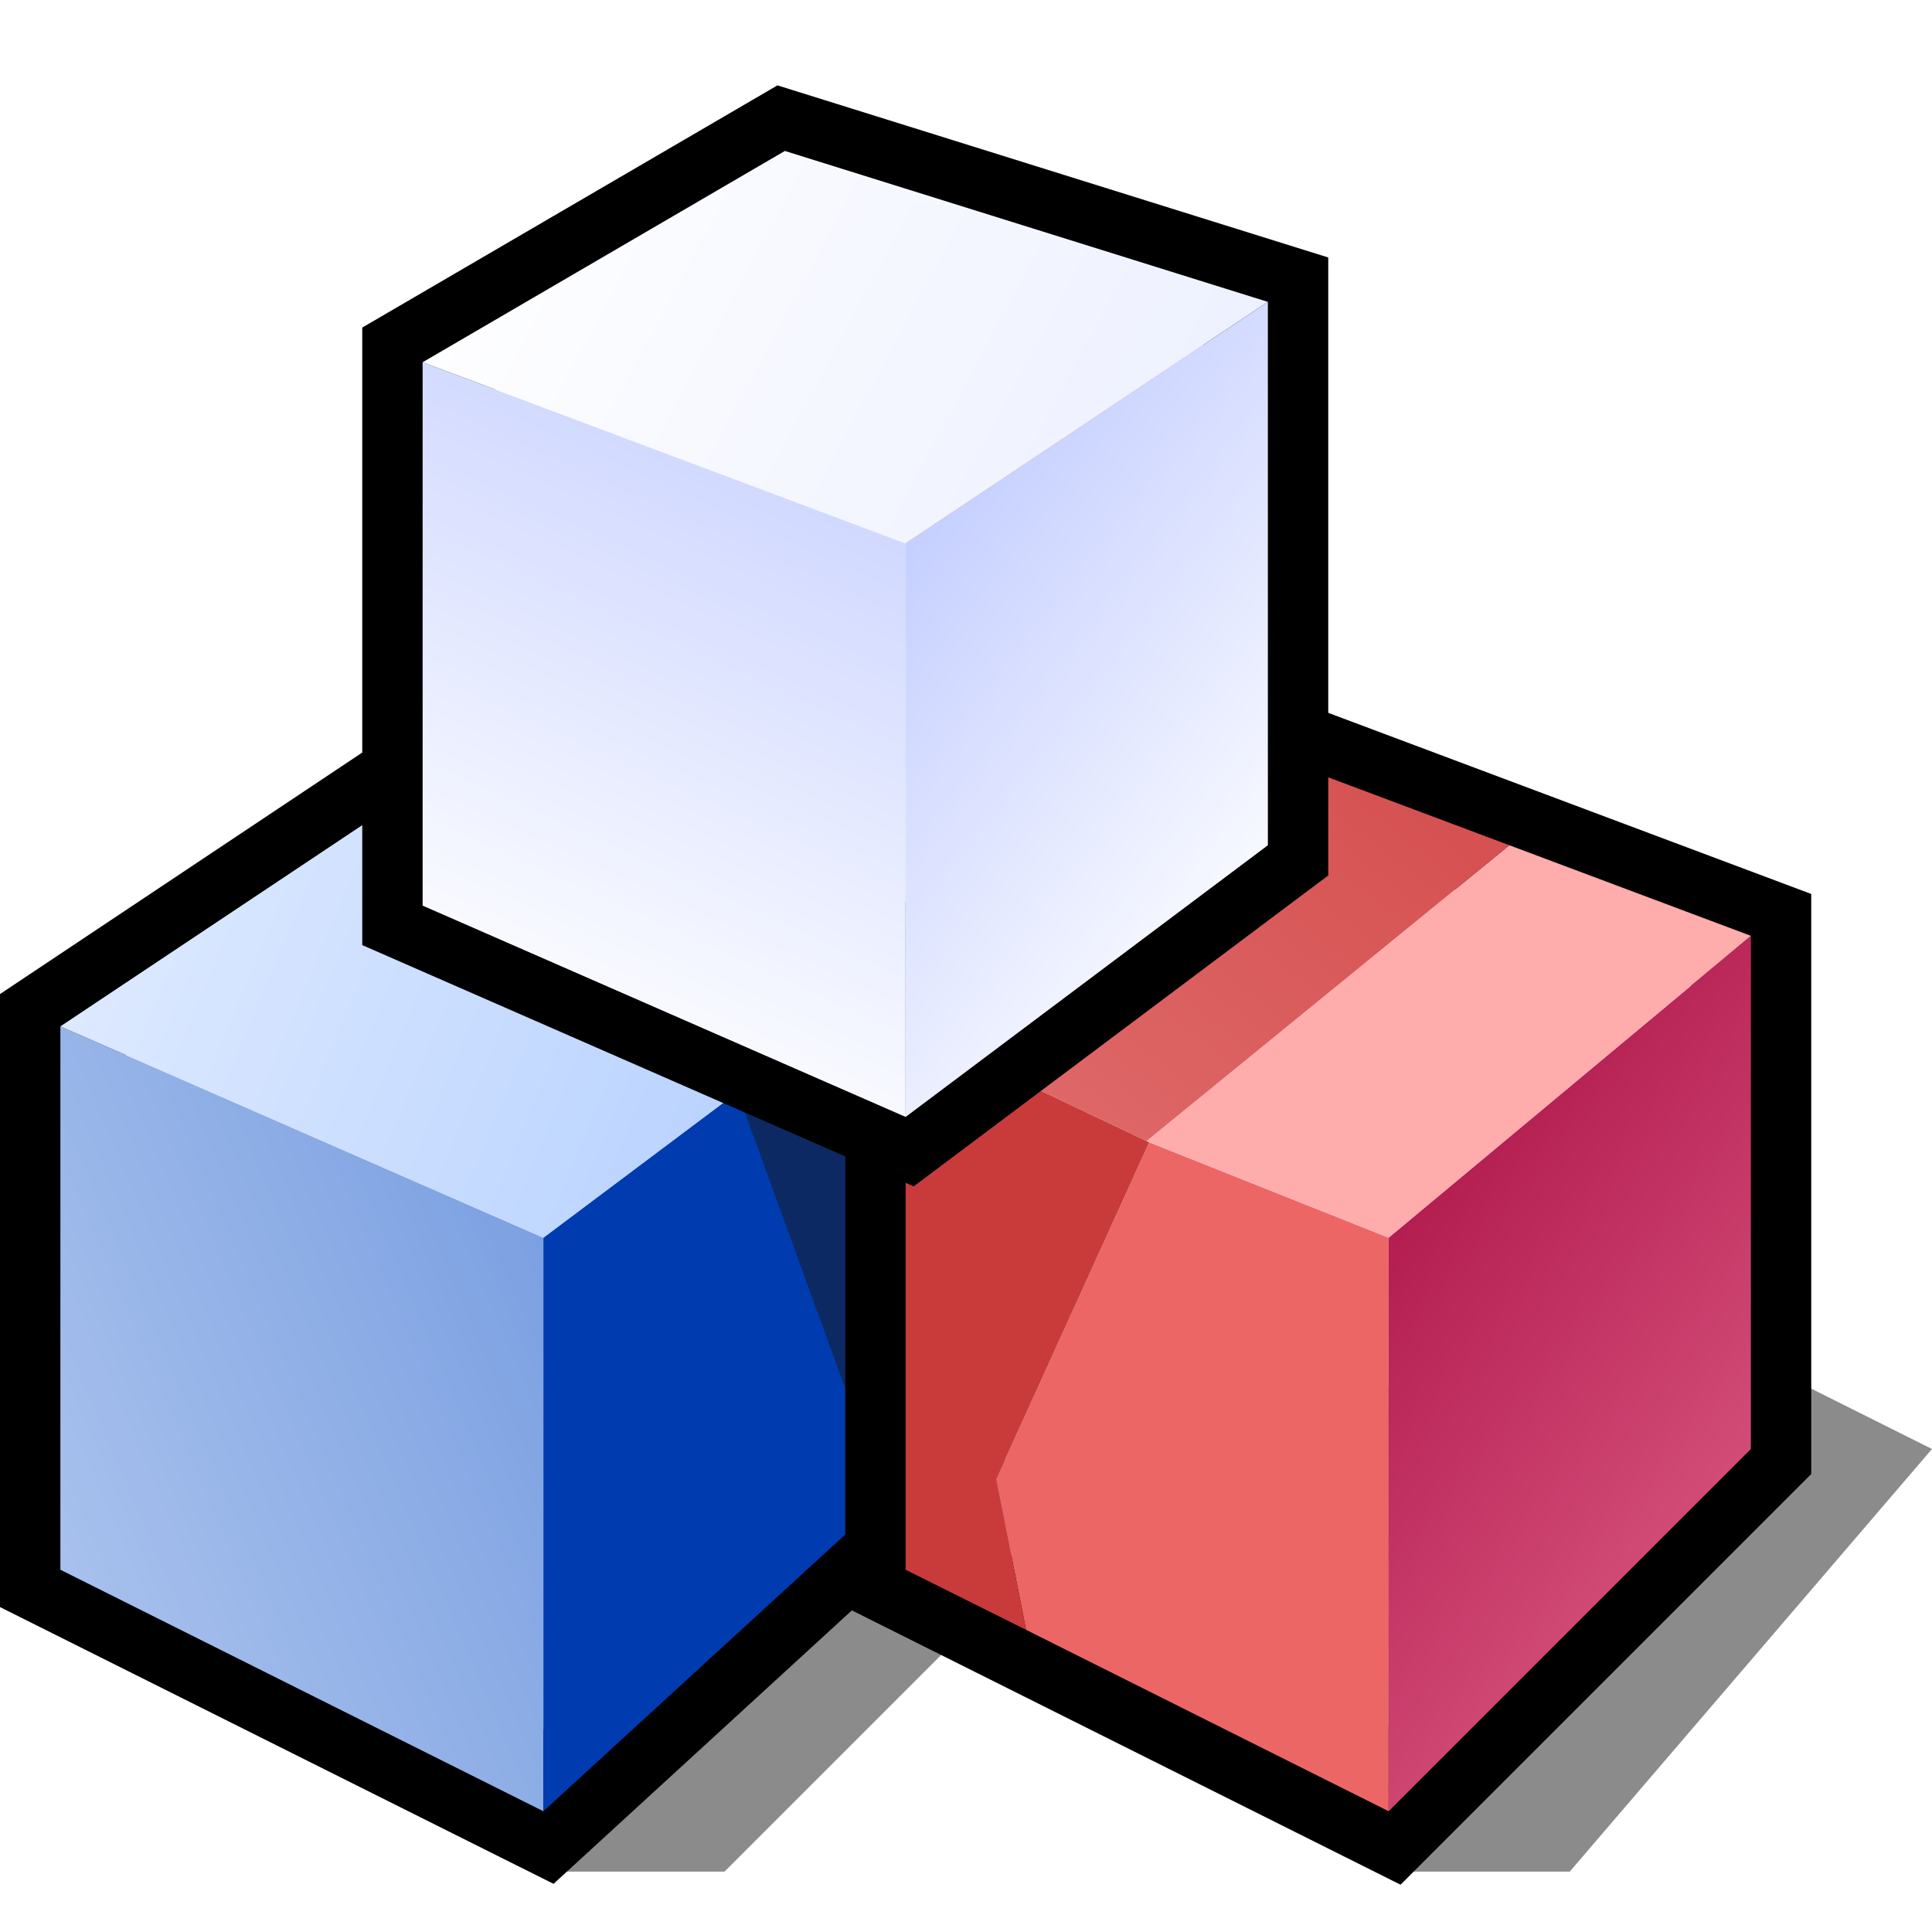
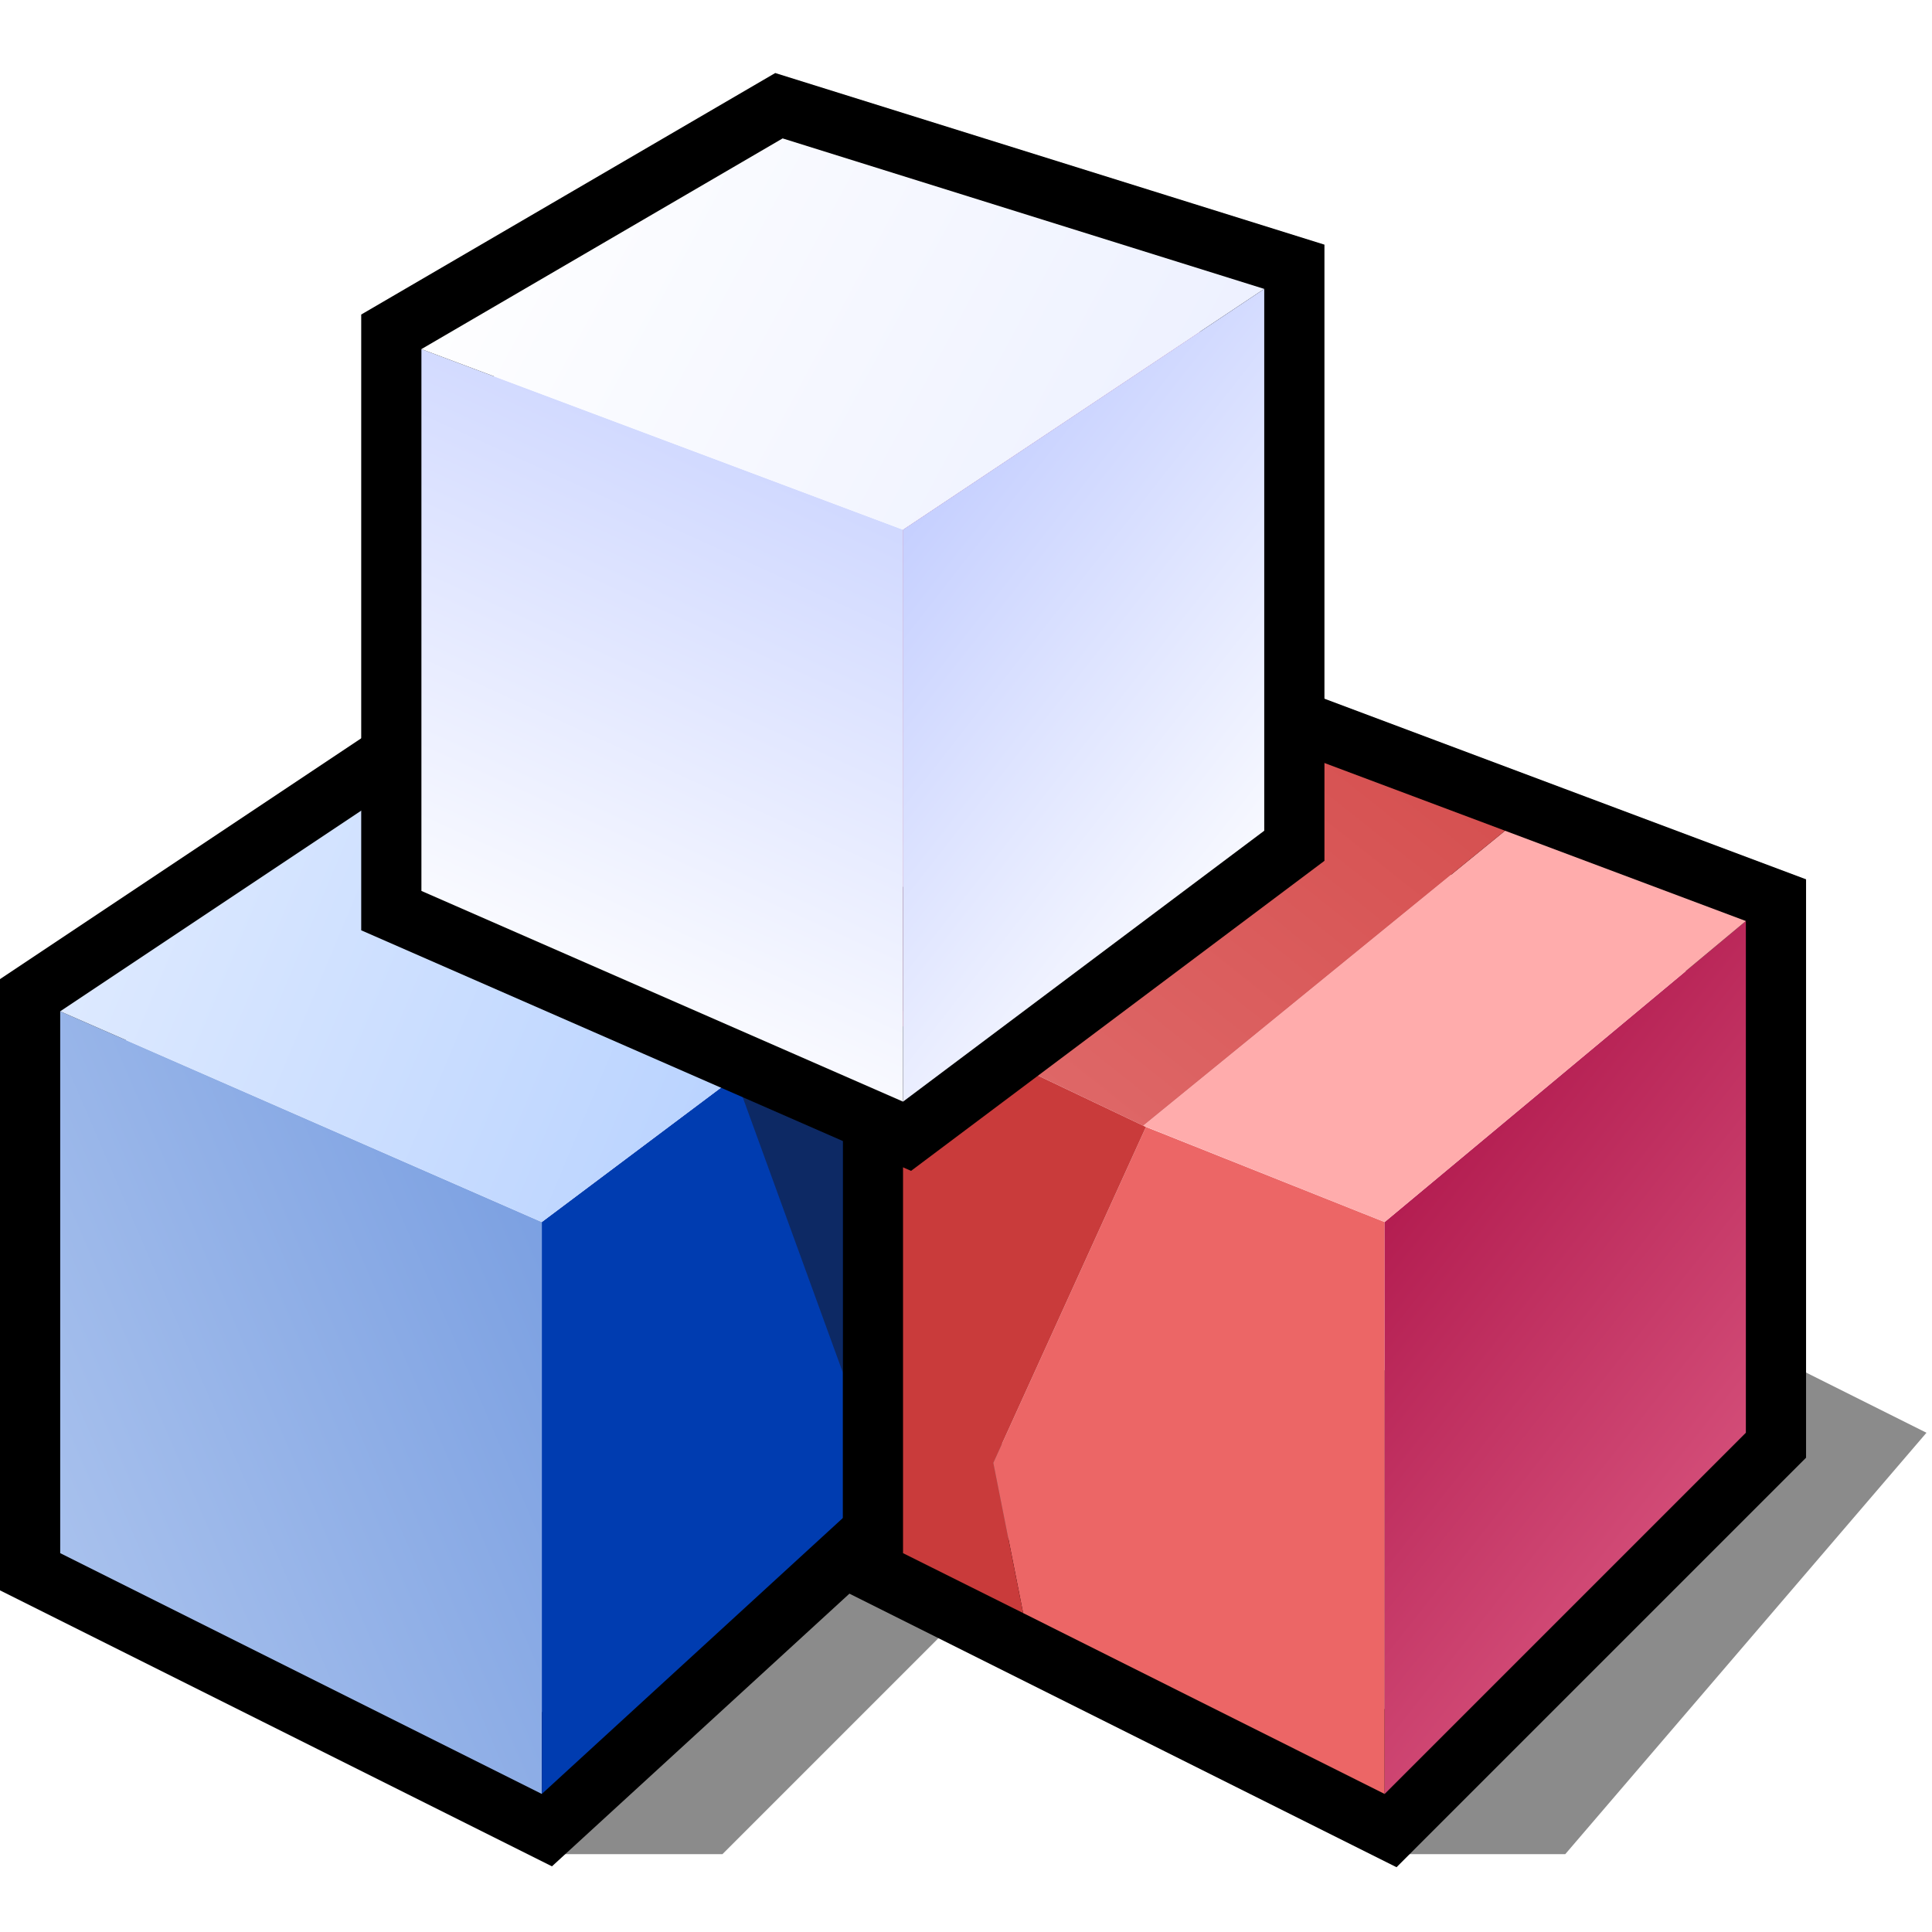
- <svg xmlns="http://www.w3.org/2000/svg" version="1.1" width="64" height="64" color-interpolation="linearRGB">
-   <g>
-     <path style="fill:#010101; fill-opacity:0.455" d="M18 62H24L32 54L46 62H52L64 48L56 44L30 49L18 62z" />
-     <path style="fill:none; stroke:#000000; stroke-width:4" d="M2 34V52L18 60L30 49V32L14 26L2 34z" />
+ <svg xmlns="http://www.w3.org/2000/svg" version="1.1" width="28" height="28" color-interpolation="linearRGB" id="svg71">
+   <defs id="defs75" />
+   <g id="g69" transform="matrix(0.4362469,0,0,0.4362469,0,-0.1753674)">
+     <path style="fill:#010101;fill-opacity:0.455" d="m 18,62 h 6 l 8,-8 14,8 h 6 L 64,48 56,44 30,49 Z" id="path2" />
+     <path style="fill:none;stroke:#000000;stroke-width:4" d="M 2,34 V 52 L 18,60 30,49 V 32 L 14,26 Z" id="path4" />
    <linearGradient id="gradient0" gradientUnits="userSpaceOnUse" x1="-25.79" y1="20.62" x2="10.43" y2="5.03">
-       <stop offset="0" stop-color="#c6d7f5" />
-       <stop offset="1" stop-color="#6b94dd" />
+       <stop offset="0" stop-color="#c6d7f5" id="stop6" />
+       <stop offset="1" stop-color="#6b94dd" id="stop8" />
    </linearGradient>
-     <path style="fill:url(#gradient0)" d="M2 34V52L18 60V41L2 34z" />
-     <path style="fill:#003cb0" d="M18 41V60L30 49V32L18 41z" />
-     <path style="fill:#0d2964" d="M24 34L28 45V36L24 34z" transform="matrix(1,0,0,1,0,1)" />
+     <path style="fill:url(#gradient0)" d="m 2,34 v 18 l 16,8 V 41 Z" id="path11" />
+     <path style="fill:#003cb0" d="M 18,41 V 60 L 30,49 V 32 Z" id="path13" />
+     <path style="fill:#0d2964" d="m 24,34 4,11 v -9 z" transform="translate(0,1)" id="path15" />
    <linearGradient id="gradient1" gradientUnits="userSpaceOnUse" x1="12.94" y1="-1.93" x2="52.06" y2="14.45">
-       <stop offset="0" stop-color="#e3edff" />
-       <stop offset="1" stop-color="#9ec2ff" />
+       <stop offset="0" stop-color="#e3edff" id="stop17" />
+       <stop offset="1" stop-color="#9ec2ff" id="stop19" />
    </linearGradient>
-     <path style="fill:url(#gradient1)" d="M2 34L18 41L30 32L14 26L2 34z" />
-     <path style="fill:none; stroke:#000000; stroke-width:4" d="M30 34V52L46 60L58 48V31L42 25L30 34z" />
-     <path style="fill:#ec6666" d="M33 49L33.99 53.99L46 60V41L38.07 37.84L33 49z" />
-     <path style="fill:#c93b3b" d="M30 34V52L33.99 53.99L33 49L38.07 37.84L30 34z" />
+     <path style="fill:url(#gradient1)" d="M 2,34 18,41 30,32 14,26 Z" id="path22" />
+     <path style="fill:none;stroke:#000000;stroke-width:4" d="M 30,34 V 52 L 46,60 58,48 V 31 L 42,25 Z" id="path24" />
+     <path style="fill:#ec6666" d="M 33,49 33.99,53.99 46,60 V 41 l -7.93,-3.16 z" id="path26" />
+     <path style="fill:#c93b3b" d="M 30,34 V 52 L 33.99,53.99 33,49 38.07,37.84 Z" id="path28" />
    <linearGradient id="gradient2" gradientUnits="userSpaceOnUse" x1="71.36" y1="-3.35" x2="104.04" y2="22.42">
-       <stop offset="0" stop-color="#a3043c" />
-       <stop offset="1" stop-color="#ff90af" />
+       <stop offset="0" stop-color="#a3043c" id="stop30" />
+       <stop offset="1" stop-color="#ff90af" id="stop32" />
    </linearGradient>
-     <path style="fill:url(#gradient2)" d="M30 18V37L42 28V10L30 18z            M46 41V60L58 48V31L46 41z" />
-     <path style="fill:#ffacac" d="M37.98 37.8L46 41L58 31L50 28L37.98 37.8z" />
+     <path style="fill:url(#gradient2)" d="M 30,18 V 37 L 42,28 V 10 Z M 46,41 V 60 L 58,48 V 31 Z" id="path35" />
+     <path style="fill:#ffacac" d="M 37.98,37.8 46,41 58,31 50,28 Z" id="path37" />
    <linearGradient id="gradient3" gradientUnits="userSpaceOnUse" x1="143.84" y1="41.93" x2="91.24" y2="108.1">
-       <stop offset="0" stop-color="#bd0f0f" />
-       <stop offset="1" stop-color="#e98484" />
+       <stop offset="0" stop-color="#bd0f0f" id="stop39" />
+       <stop offset="1" stop-color="#e98484" id="stop41" />
    </linearGradient>
-     <path style="fill:url(#gradient3)" d="M30 34L37.98 37.8L50 28L42 25L30 34z" />
-     <path style="fill:none; stroke:#000000; stroke-width:4" d="M14 12V30L30 37L42 28V10L26 5L14 12z" />
+     <path style="fill:url(#gradient3)" d="M 30,34 37.98,37.8 50,28 42,25 Z" id="path44" />
+     <path style="fill:none;stroke:#000000;stroke-width:4" d="m 14,12 v 18 l 16,7 12,-9 V 10 L 26,5 Z" id="path46" />
    <linearGradient id="gradient4" gradientUnits="userSpaceOnUse" x1="-30.91" y1="12.63" x2="-19.81" y2="-11.87">
-       <stop offset="0" stop-color="#ffffff" />
-       <stop offset="1" stop-color="#c1ccff" />
+       <stop offset="0" stop-color="#ffffff" id="stop48" />
+       <stop offset="1" stop-color="#c1ccff" id="stop50" />
    </linearGradient>
-     <path style="fill:url(#gradient4)" d="M14 12V30L30 37V18L14 12z" />
+     <path style="fill:url(#gradient4)" d="m 14,12 v 18 l 16,7 V 18 Z" id="path53" />
    <linearGradient id="gradient5" gradientUnits="userSpaceOnUse" x1="30.5" y1="-22.81" x2="56.01" y2="-9.13">
-       <stop offset="0" stop-color="#ffffff" />
-       <stop offset="1" stop-color="#ebefff" />
+       <stop offset="0" stop-color="#ffffff" id="stop55" />
+       <stop offset="1" stop-color="#ebefff" id="stop57" />
    </linearGradient>
-     <path style="fill:url(#gradient5)" d="M14 12L30 18L42 10L26 5L14 12z" />
+     <path style="fill:url(#gradient5)" d="M 14,12 30,18 42,10 26,5 Z" id="path60" />
    <linearGradient id="gradient6" gradientUnits="userSpaceOnUse" x1="53.12" y1="-13.75" x2="68.45" y2="-1.75">
-       <stop offset="0" stop-color="#c1ccff" />
-       <stop offset="1" stop-color="#ffffff" />
+       <stop offset="0" stop-color="#c1ccff" id="stop62" />
+       <stop offset="1" stop-color="#ffffff" id="stop64" />
    </linearGradient>
-     <path style="fill:url(#gradient6)" d="M30 18V37L42 28V10L30 18z" />
+     <path style="fill:url(#gradient6)" d="M 30,18 V 37 L 42,28 V 10 Z" id="path67" />
  </g>
</svg>
